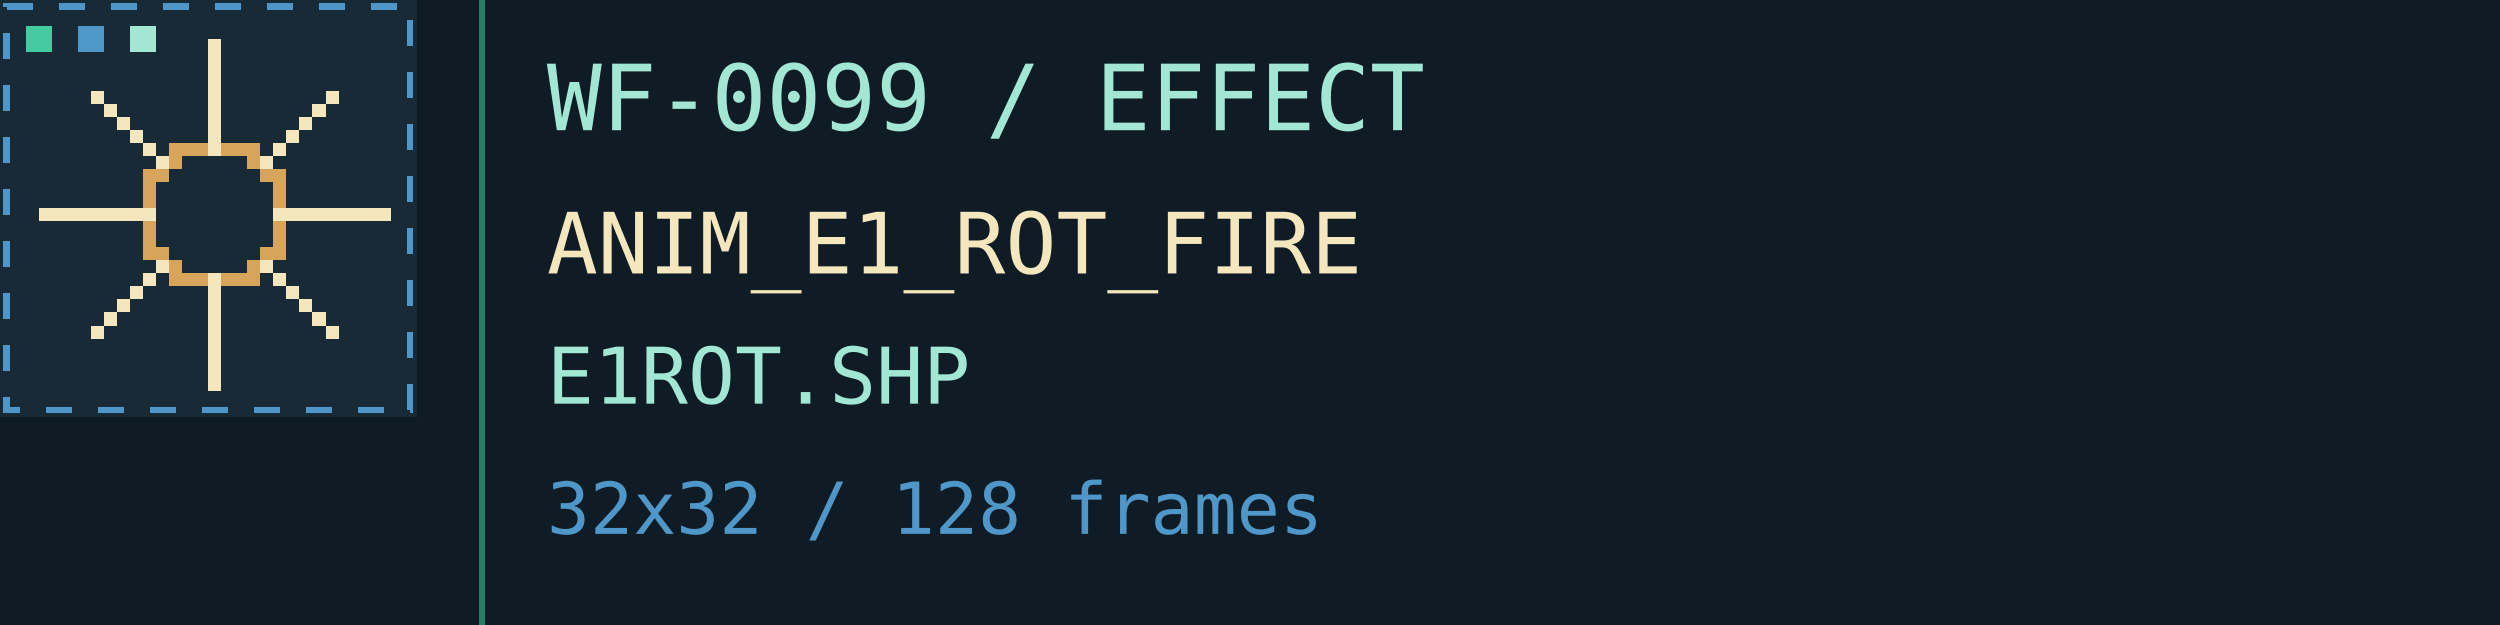
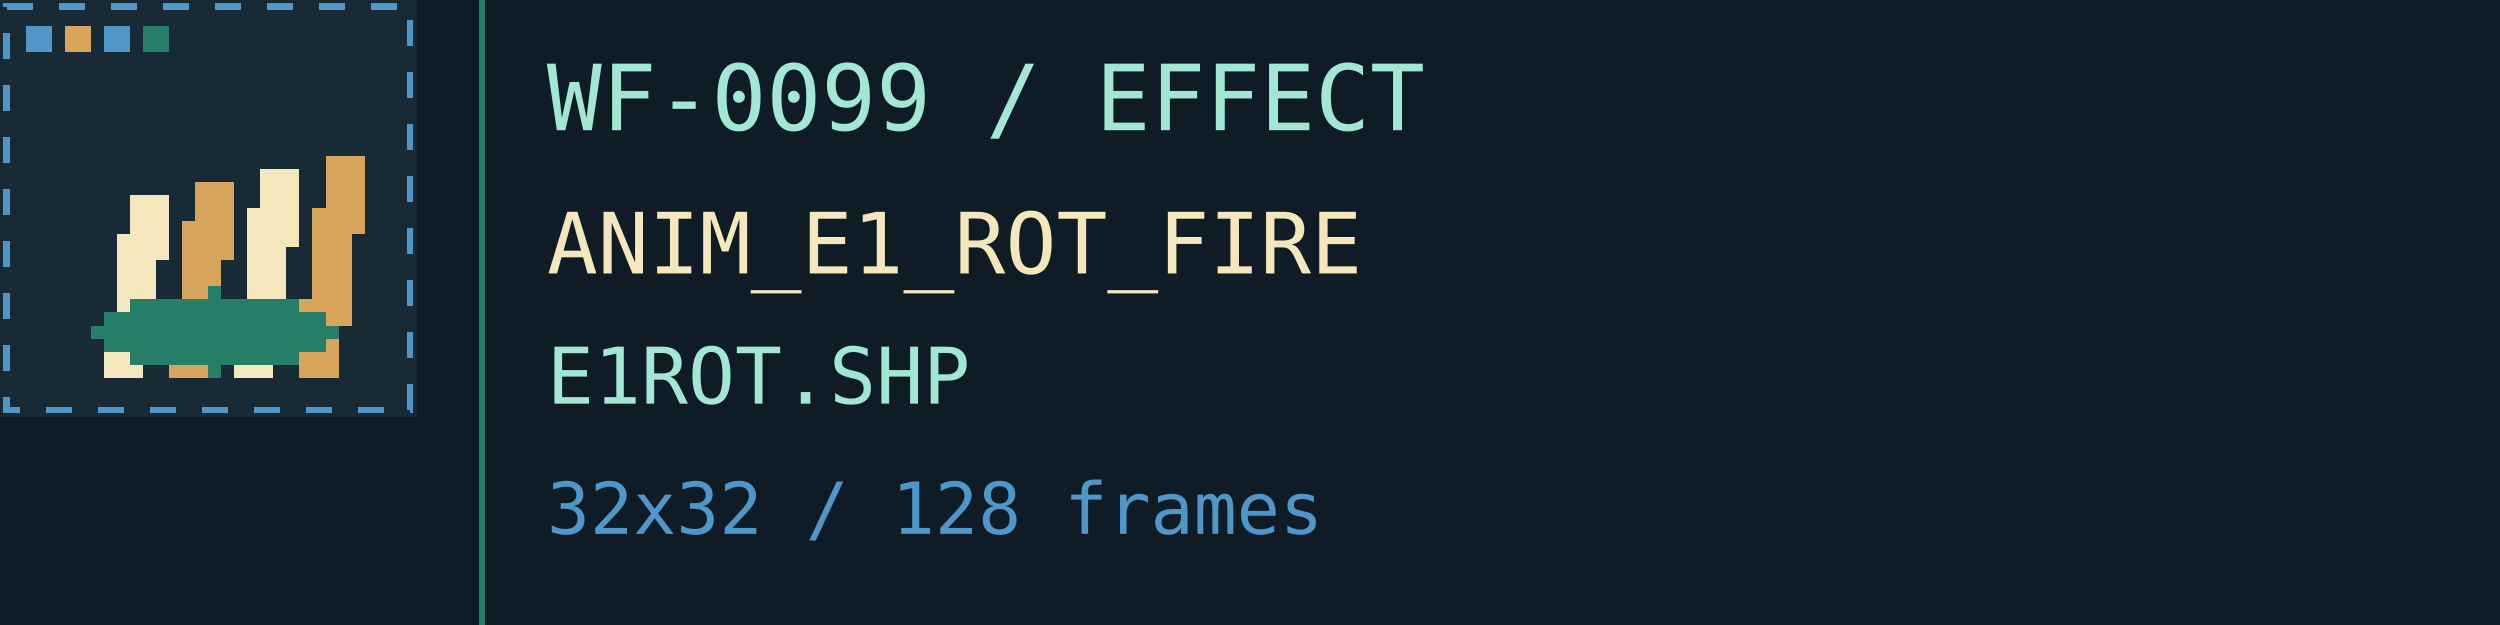
<svg xmlns="http://www.w3.org/2000/svg" viewBox="0 0 192 48" width="576" height="144" shape-rendering="crispEdges" role="img" aria-label="WF-0099 effect ANIM_E1_ROT_FIRE original wireframe">
  <rect width="192" height="48" fill="#101c25" />
  <rect width="32" height="32" fill="#172a36" />
  <rect x="0.5" y="0.5" width="31" height="31" fill="none" stroke="#4e97c8" stroke-dasharray="2 2" stroke-width="0.5" />
-   <rect x="2" y="2" width="2" height="1" fill="#45cba2" />
-   <rect x="6" y="2" width="2" height="1" fill="#4e97c8" />
-   <rect x="10" y="2" width="2" height="1" fill="#a1e7d3" />
-   <rect x="2" y="3" width="2" height="1" fill="#45cba2" />
-   <rect x="6" y="3" width="2" height="1" fill="#4e97c8" />
-   <rect x="10" y="3" width="2" height="1" fill="#a1e7d3" />
-   <rect x="16" y="3" width="1" height="1" fill="#f4e6bd" />
-   <rect x="16" y="4" width="1" height="1" fill="#f4e6bd" />
-   <rect x="16" y="5" width="1" height="1" fill="#f4e6bd" />
-   <rect x="16" y="6" width="1" height="1" fill="#f4e6bd" />
-   <rect x="7" y="7" width="1" height="1" fill="#f4e6bd" />
-   <rect x="16" y="7" width="1" height="1" fill="#f4e6bd" />
-   <rect x="25" y="7" width="1" height="1" fill="#f4e6bd" />
-   <rect x="8" y="8" width="1" height="1" fill="#f4e6bd" />
-   <rect x="16" y="8" width="1" height="1" fill="#f4e6bd" />
-   <rect x="24" y="8" width="1" height="1" fill="#f4e6bd" />
-   <rect x="9" y="9" width="1" height="1" fill="#f4e6bd" />
-   <rect x="16" y="9" width="1" height="1" fill="#f4e6bd" />
-   <rect x="23" y="9" width="1" height="1" fill="#f4e6bd" />
-   <rect x="10" y="10" width="1" height="1" fill="#f4e6bd" />
-   <rect x="16" y="10" width="1" height="1" fill="#f4e6bd" />
-   <rect x="22" y="10" width="1" height="1" fill="#f4e6bd" />
-   <rect x="11" y="11" width="1" height="1" fill="#f4e6bd" />
-   <rect x="13" y="11" width="3" height="1" fill="#d7a45b" />
-   <rect x="16" y="11" width="1" height="1" fill="#f4e6bd" />
-   <rect x="17" y="11" width="3" height="1" fill="#d7a45b" />
-   <rect x="21" y="11" width="1" height="1" fill="#f4e6bd" />
-   <rect x="12" y="12" width="1" height="1" fill="#f4e6bd" />
-   <rect x="13" y="12" width="1" height="1" fill="#d7a45b" />
-   <rect x="19" y="12" width="1" height="1" fill="#d7a45b" />
-   <rect x="20" y="12" width="1" height="1" fill="#f4e6bd" />
-   <rect x="11" y="13" width="2" height="1" fill="#d7a45b" />
-   <rect x="20" y="13" width="2" height="1" fill="#d7a45b" />
-   <rect x="11" y="14" width="1" height="1" fill="#d7a45b" />
-   <rect x="21" y="14" width="1" height="1" fill="#d7a45b" />
-   <rect x="11" y="15" width="1" height="1" fill="#d7a45b" />
-   <rect x="21" y="15" width="1" height="1" fill="#d7a45b" />
-   <rect x="3" y="16" width="9" height="1" fill="#f4e6bd" />
-   <rect x="21" y="16" width="9" height="1" fill="#f4e6bd" />
-   <rect x="11" y="17" width="1" height="1" fill="#d7a45b" />
-   <rect x="21" y="17" width="1" height="1" fill="#d7a45b" />
-   <rect x="11" y="18" width="1" height="1" fill="#d7a45b" />
-   <rect x="21" y="18" width="1" height="1" fill="#d7a45b" />
-   <rect x="11" y="19" width="2" height="1" fill="#d7a45b" />
-   <rect x="20" y="19" width="2" height="1" fill="#d7a45b" />
-   <rect x="12" y="20" width="1" height="1" fill="#f4e6bd" />
-   <rect x="13" y="20" width="1" height="1" fill="#d7a45b" />
-   <rect x="19" y="20" width="1" height="1" fill="#d7a45b" />
-   <rect x="20" y="20" width="1" height="1" fill="#f4e6bd" />
-   <rect x="11" y="21" width="1" height="1" fill="#f4e6bd" />
-   <rect x="13" y="21" width="3" height="1" fill="#d7a45b" />
-   <rect x="16" y="21" width="1" height="1" fill="#f4e6bd" />
-   <rect x="17" y="21" width="3" height="1" fill="#d7a45b" />
-   <rect x="21" y="21" width="1" height="1" fill="#f4e6bd" />
-   <rect x="10" y="22" width="1" height="1" fill="#f4e6bd" />
-   <rect x="16" y="22" width="1" height="1" fill="#f4e6bd" />
-   <rect x="22" y="22" width="1" height="1" fill="#f4e6bd" />
+   <rect x="2" y="2" width="2" height="1" fill="#4e97c8" />
+   <rect x="5" y="2" width="2" height="1" fill="#d7a45b" />
+   <rect x="8" y="2" width="2" height="1" fill="#4e97c8" />
+   <rect x="11" y="2" width="2" height="1" fill="#277e68" />
+   <rect x="2" y="3" width="2" height="1" fill="#4e97c8" />
+   <rect x="5" y="3" width="2" height="1" fill="#d7a45b" />
+   <rect x="8" y="3" width="2" height="1" fill="#4e97c8" />
+   <rect x="11" y="3" width="2" height="1" fill="#277e68" />
+   <rect x="25" y="12" width="3" height="1" fill="#d7a45b" />
+   <rect x="20" y="13" width="3" height="1" fill="#f4e6bd" />
+   <rect x="25" y="13" width="3" height="1" fill="#d7a45b" />
+   <rect x="15" y="14" width="3" height="1" fill="#d7a45b" />
+   <rect x="20" y="14" width="3" height="1" fill="#f4e6bd" />
+   <rect x="25" y="14" width="3" height="1" fill="#d7a45b" />
+   <rect x="10" y="15" width="3" height="1" fill="#f4e6bd" />
+   <rect x="15" y="15" width="3" height="1" fill="#d7a45b" />
+   <rect x="20" y="15" width="3" height="1" fill="#f4e6bd" />
+   <rect x="25" y="15" width="3" height="1" fill="#d7a45b" />
+   <rect x="10" y="16" width="3" height="1" fill="#f4e6bd" />
+   <rect x="15" y="16" width="3" height="1" fill="#d7a45b" />
+   <rect x="19" y="16" width="4" height="1" fill="#f4e6bd" />
+   <rect x="24" y="16" width="4" height="1" fill="#d7a45b" />
+   <rect x="10" y="17" width="3" height="1" fill="#f4e6bd" />
+   <rect x="14" y="17" width="4" height="1" fill="#d7a45b" />
+   <rect x="19" y="17" width="4" height="1" fill="#f4e6bd" />
+   <rect x="24" y="17" width="4" height="1" fill="#d7a45b" />
+   <rect x="9" y="18" width="4" height="1" fill="#f4e6bd" />
+   <rect x="14" y="18" width="4" height="1" fill="#d7a45b" />
+   <rect x="19" y="18" width="4" height="1" fill="#f4e6bd" />
+   <rect x="24" y="18" width="3" height="1" fill="#d7a45b" />
+   <rect x="9" y="19" width="4" height="1" fill="#f4e6bd" />
+   <rect x="14" y="19" width="4" height="1" fill="#d7a45b" />
+   <rect x="19" y="19" width="3" height="1" fill="#f4e6bd" />
+   <rect x="24" y="19" width="3" height="1" fill="#d7a45b" />
+   <rect x="9" y="20" width="3" height="1" fill="#f4e6bd" />
+   <rect x="14" y="20" width="3" height="1" fill="#d7a45b" />
+   <rect x="19" y="20" width="3" height="1" fill="#f4e6bd" />
+   <rect x="24" y="20" width="3" height="1" fill="#d7a45b" />
+   <rect x="9" y="21" width="3" height="1" fill="#f4e6bd" />
+   <rect x="14" y="21" width="3" height="1" fill="#d7a45b" />
+   <rect x="19" y="21" width="3" height="1" fill="#f4e6bd" />
+   <rect x="24" y="21" width="3" height="1" fill="#d7a45b" />
+   <rect x="9" y="22" width="3" height="1" fill="#f4e6bd" />
+   <rect x="14" y="22" width="2" height="1" fill="#d7a45b" />
+   <rect x="16" y="22" width="1" height="1" fill="#277e68" />
+   <rect x="19" y="22" width="3" height="1" fill="#f4e6bd" />
+   <rect x="24" y="22" width="3" height="1" fill="#d7a45b" />
  <rect x="9" y="23" width="1" height="1" fill="#f4e6bd" />
-   <rect x="16" y="23" width="1" height="1" fill="#f4e6bd" />
-   <rect x="23" y="23" width="1" height="1" fill="#f4e6bd" />
-   <rect x="8" y="24" width="1" height="1" fill="#f4e6bd" />
-   <rect x="16" y="24" width="1" height="1" fill="#f4e6bd" />
-   <rect x="24" y="24" width="1" height="1" fill="#f4e6bd" />
-   <rect x="7" y="25" width="1" height="1" fill="#f4e6bd" />
-   <rect x="16" y="25" width="1" height="1" fill="#f4e6bd" />
-   <rect x="25" y="25" width="1" height="1" fill="#f4e6bd" />
-   <rect x="16" y="26" width="1" height="1" fill="#f4e6bd" />
-   <rect x="16" y="27" width="1" height="1" fill="#f4e6bd" />
-   <rect x="16" y="28" width="1" height="1" fill="#f4e6bd" />
-   <rect x="16" y="29" width="1" height="1" fill="#f4e6bd" />
+   <rect x="10" y="23" width="13" height="1" fill="#277e68" />
+   <rect x="23" y="23" width="4" height="1" fill="#d7a45b" />
+   <rect x="8" y="24" width="17" height="1" fill="#277e68" />
+   <rect x="25" y="24" width="2" height="1" fill="#d7a45b" />
+   <rect x="7" y="25" width="19" height="1" fill="#277e68" />
+   <rect x="8" y="26" width="17" height="1" fill="#277e68" />
+   <rect x="25" y="26" width="1" height="1" fill="#d7a45b" />
+   <rect x="8" y="27" width="2" height="1" fill="#f4e6bd" />
+   <rect x="10" y="27" width="13" height="1" fill="#277e68" />
+   <rect x="23" y="27" width="3" height="1" fill="#d7a45b" />
+   <rect x="8" y="28" width="3" height="1" fill="#f4e6bd" />
+   <rect x="13" y="28" width="3" height="1" fill="#d7a45b" />
+   <rect x="16" y="28" width="1" height="1" fill="#277e68" />
+   <rect x="18" y="28" width="3" height="1" fill="#f4e6bd" />
+   <rect x="23" y="28" width="3" height="1" fill="#d7a45b" />
  <line x1="37" y1="0" x2="37" y2="48" stroke="#277e68" stroke-width="0.5" />
  <g font-family="monospace" fill="#a1e7d3">
    <text x="42" y="10" font-size="7">WF-0099 / EFFECT</text>
    <text x="42" y="21" font-size="6.5" fill="#f4e6bd">ANIM_E1_ROT_FIRE</text>
    <text x="42" y="31" font-size="6">E1ROT.SHP</text>
    <text x="42" y="41" font-size="5.5" fill="#4e97c8">32x32 / 128 frames</text>
  </g>
</svg>
